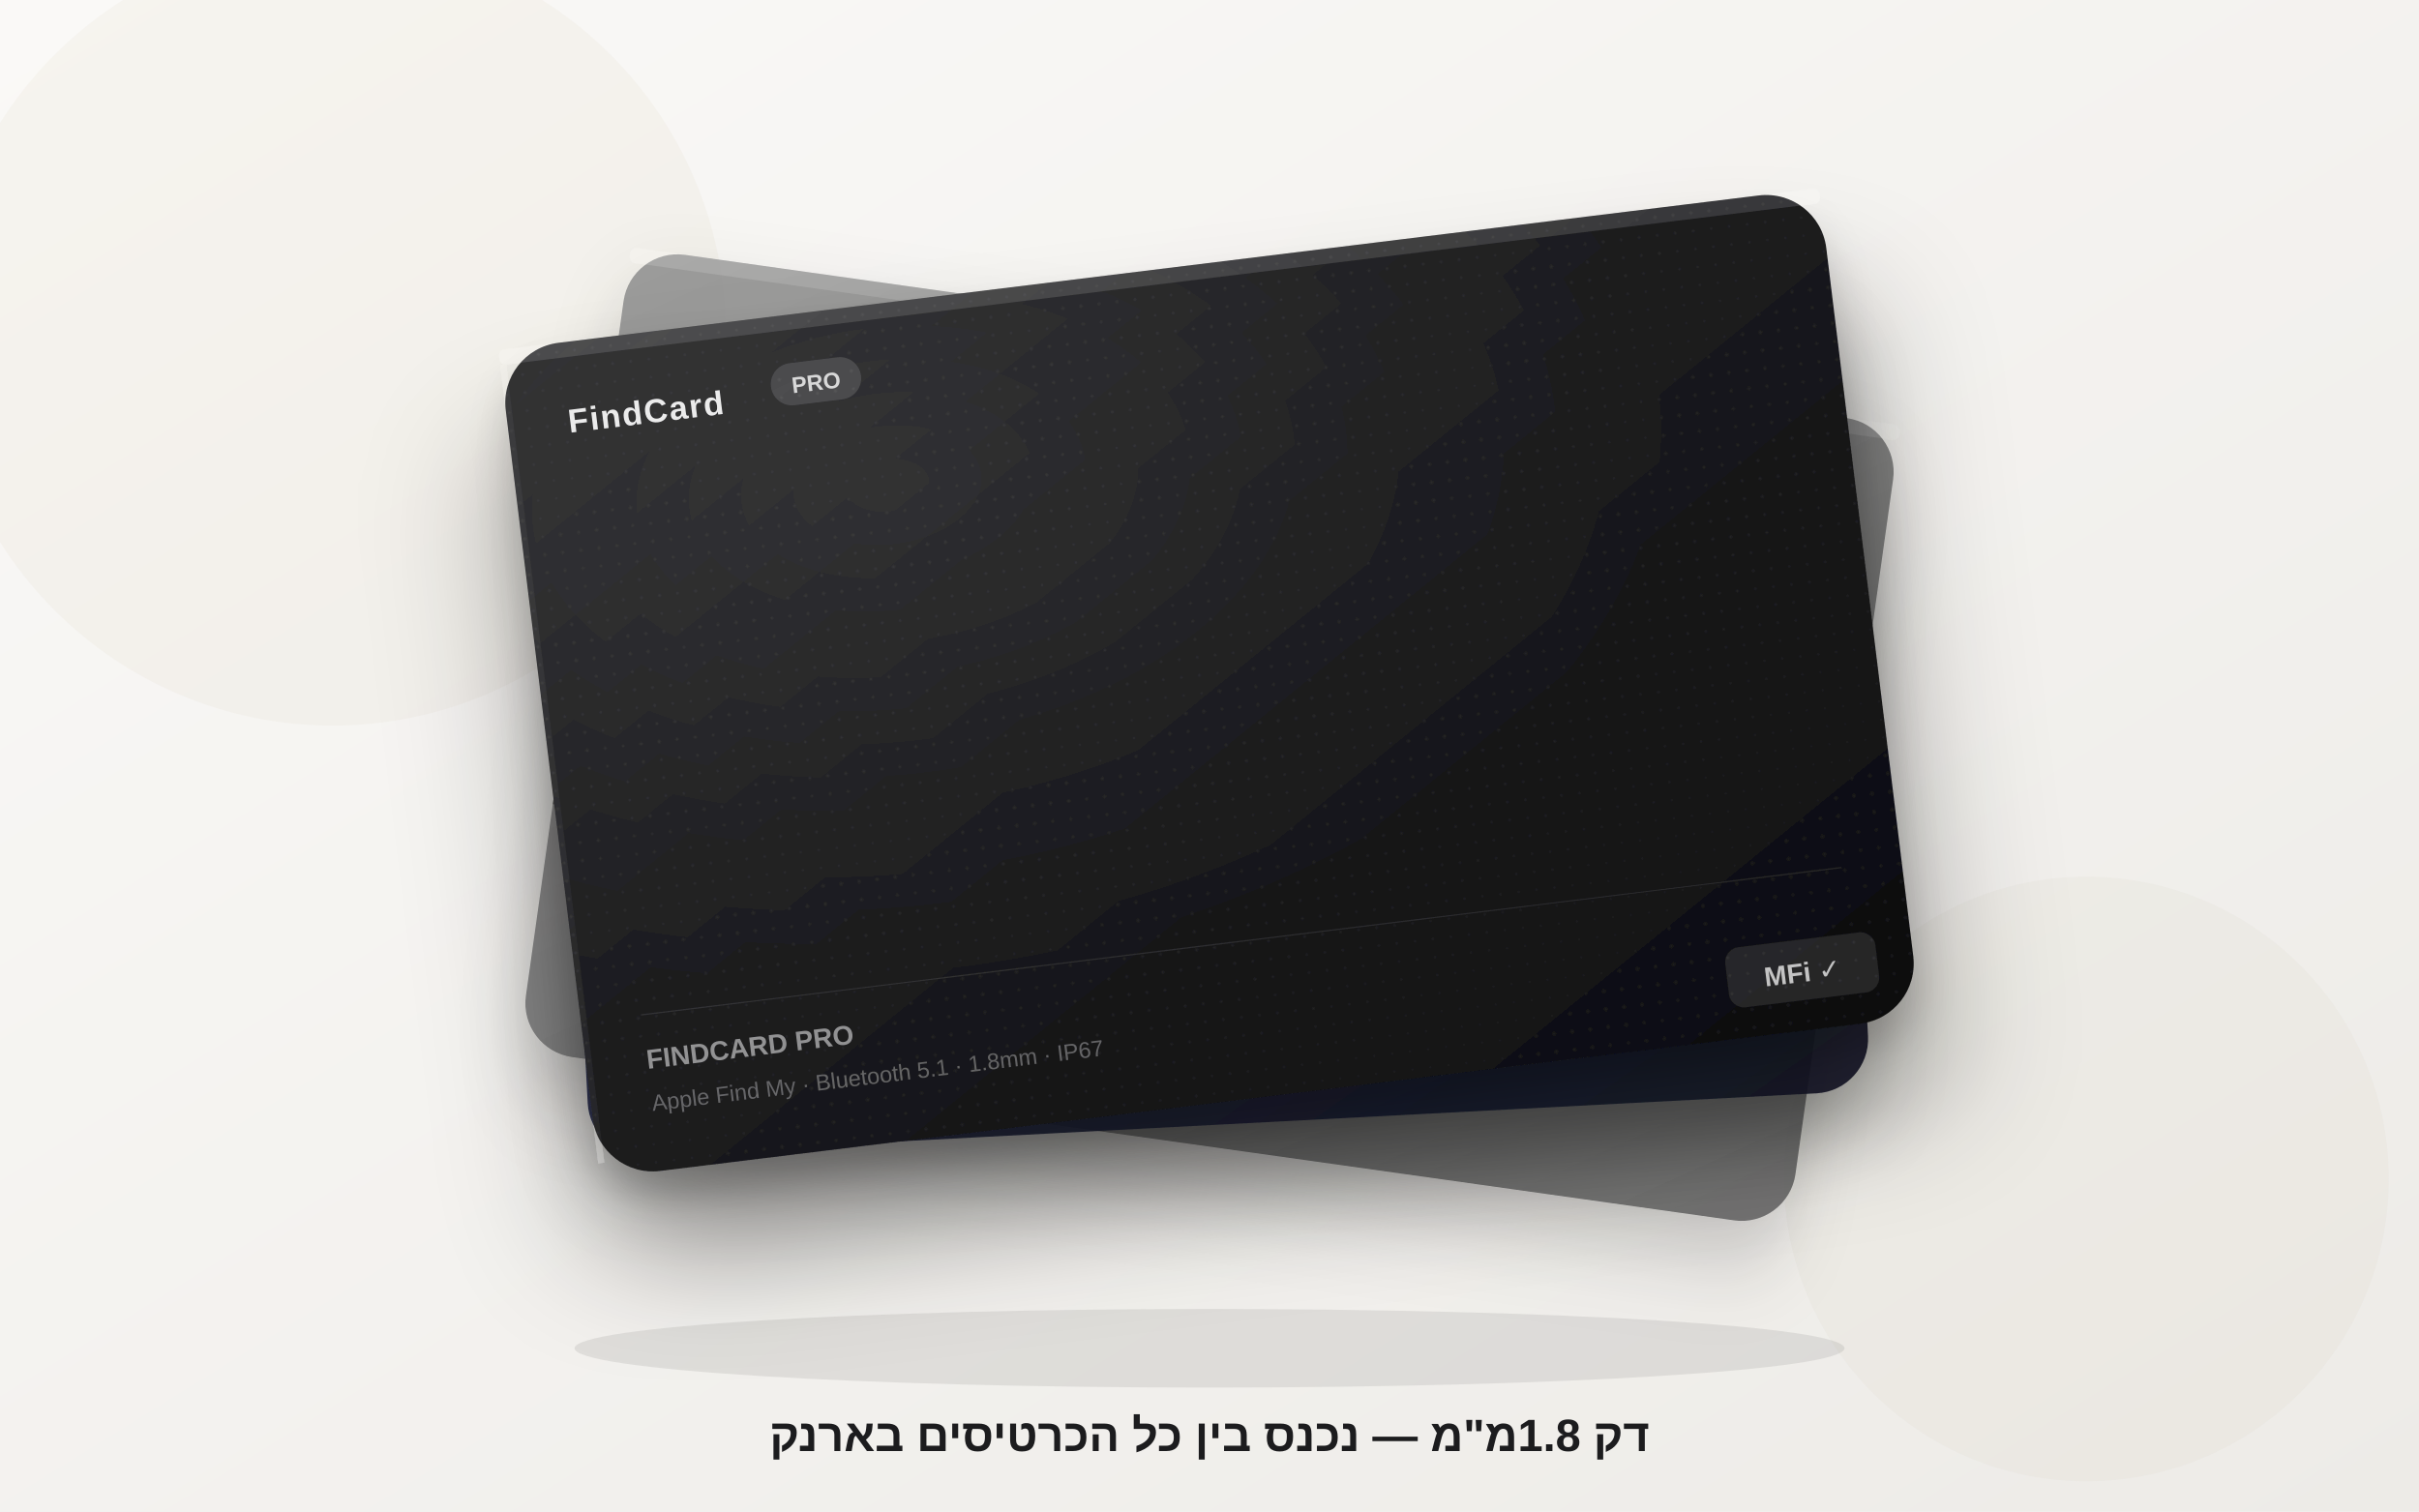
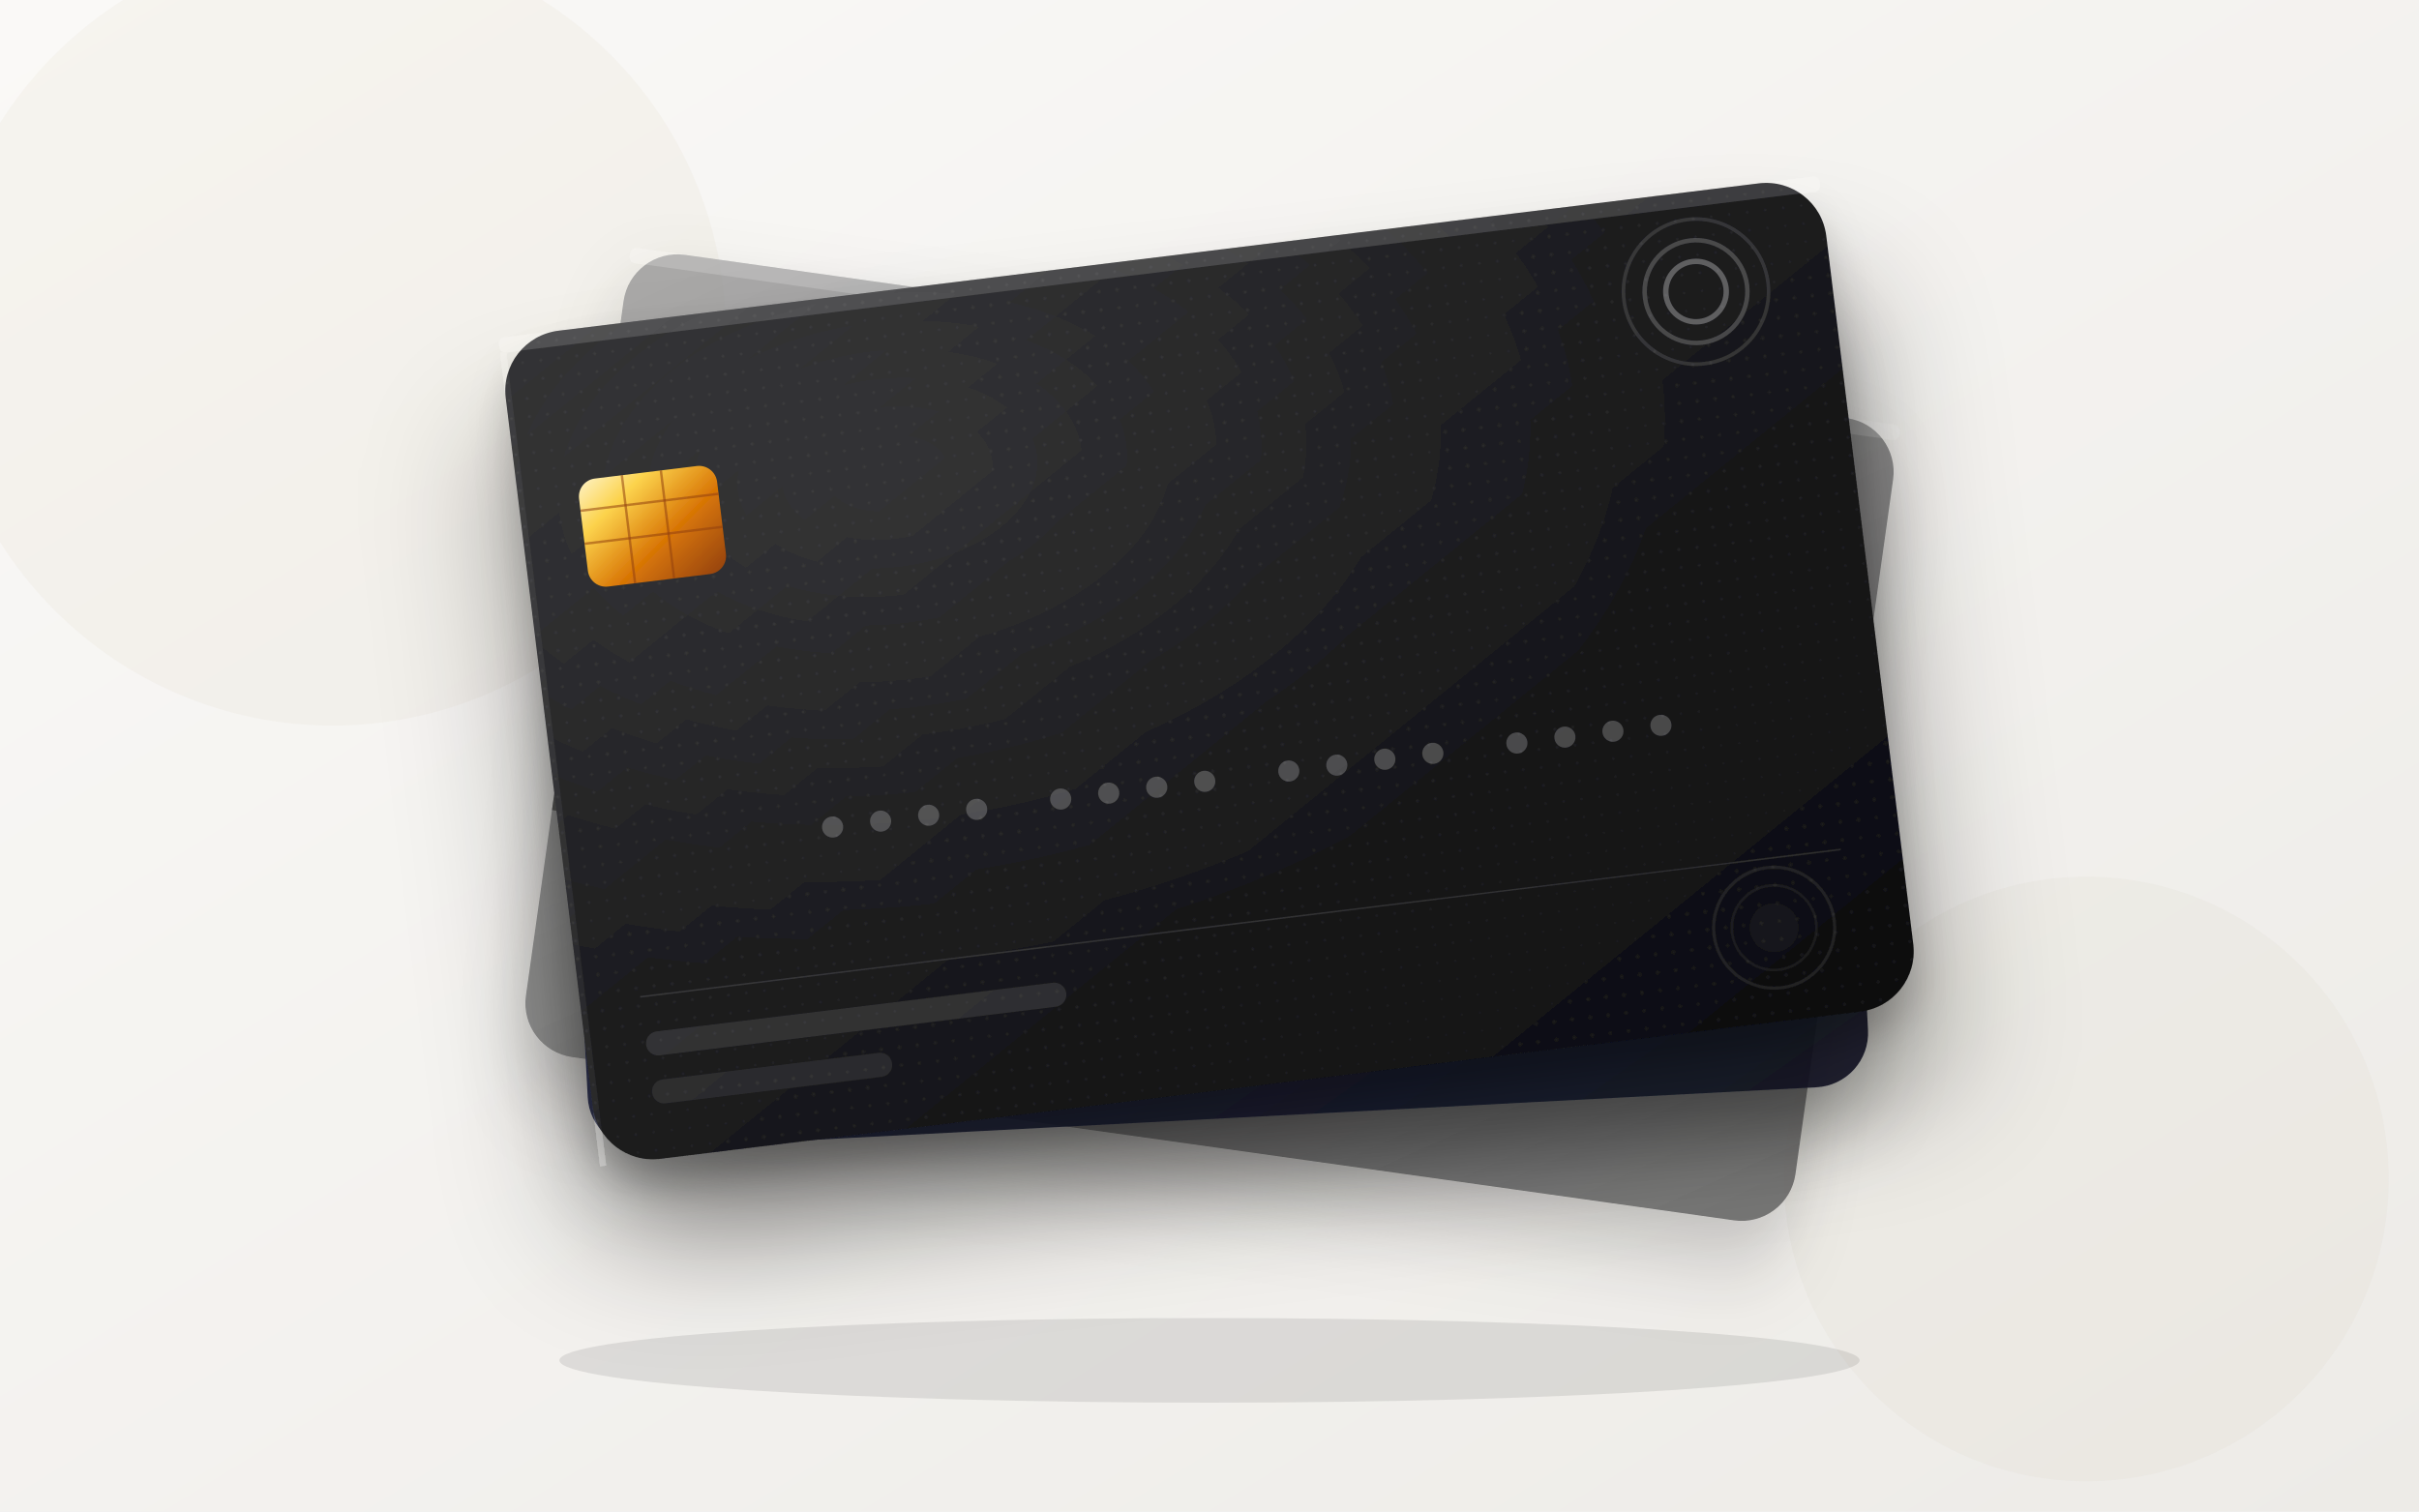
<svg xmlns="http://www.w3.org/2000/svg" viewBox="0 0 800 500" width="800" height="500">
  <defs>
    <linearGradient id="bg2" x1="0%" y1="0%" x2="100%" y2="100%">
      <stop offset="0%" stop-color="#FAF9F7" />
      <stop offset="100%" stop-color="#EDEBE7" />
    </linearGradient>
    <linearGradient id="cg2" x1="0%" y1="0%" x2="100%" y2="100%">
      <stop offset="0%" stop-color="#2C2C2E" />
      <stop offset="45%" stop-color="#1C1C1E" />
      <stop offset="100%" stop-color="#0D0D0F" />
    </linearGradient>
    <radialGradient id="hl2" cx="28%" cy="22%" r="60%">
-       <stop offset="0%" stop-color="#FFFFFF" stop-opacity="0.06" />
+       <stop offset="0%" stop-color="#FFFFFF" stop-opacity="0.07" />
      <stop offset="100%" stop-color="#FFFFFF" stop-opacity="0" />
    </radialGradient>
    <linearGradient id="gray2" x1="0%" y1="0%" x2="100%" y2="100%">
-       <stop offset="0%" stop-color="#8D8D8D" />
+       <stop offset="0%" stop-color="#9A9A9A" />
      <stop offset="100%" stop-color="#5A5A5A" />
    </linearGradient>
    <linearGradient id="navy2" x1="0%" y1="0%" x2="100%" y2="100%">
      <stop offset="0%" stop-color="#2D3561" />
      <stop offset="100%" stop-color="#141829" />
    </linearGradient>
    <linearGradient id="chip2" x1="0%" y1="0%" x2="100%" y2="100%">
      <stop offset="0%" stop-color="#FEF3C7" />
      <stop offset="25%" stop-color="#FCD34D" />
      <stop offset="60%" stop-color="#D97706" />
      <stop offset="100%" stop-color="#92400E" />
    </linearGradient>
    <filter id="sh2" x="-26%" y="-30%" width="152%" height="190%">
      <feGaussianBlur in="SourceAlpha" stdDeviation="22" result="b1" />
      <feOffset in="b1" dx="0" dy="30" result="o1" />
-       <feColorMatrix in="o1" type="matrix" values="0 0 0 0 0 0 0 0 0 0 0 0 0 0 0 0 0 0 0.38 0" result="c1" />
+       <feColorMatrix in="o1" type="matrix" values="0 0 0 0 0 0 0 0 0 0 0 0 0 0 0 0 0 0 0.40 0" result="c1" />
      <feGaussianBlur in="SourceAlpha" stdDeviation="6" result="b2" />
      <feOffset in="b2" dx="0" dy="8" result="o2" />
-       <feColorMatrix in="o2" type="matrix" values="0 0 0 0 0 0 0 0 0 0 0 0 0 0 0 0 0 0 0.15 0" result="c2" />
+       <feColorMatrix in="o2" type="matrix" values="0 0 0 0 0 0 0 0 0 0 0 0 0 0 0 0 0 0 0.18 0" result="c2" />
      <feMerge>
        <feMergeNode in="c1" />
        <feMergeNode in="c2" />
        <feMergeNode in="SourceGraphic" />
      </feMerge>
    </filter>
    <filter id="shBack2" x="-20%" y="-25%" width="140%" height="170%">
      <feGaussianBlur in="SourceAlpha" stdDeviation="12" result="b" />
      <feOffset in="b" dx="0" dy="14" result="o" />
-       <feColorMatrix in="o" type="matrix" values="0 0 0 0 0 0 0 0 0 0 0 0 0 0 0 0 0 0 0.20 0" result="c" />
+       <feColorMatrix in="o" type="matrix" values="0 0 0 0 0 0 0 0 0 0 0 0 0 0 0 0 0 0 0.22 0" result="c" />
      <feMerge>
        <feMergeNode in="c" />
        <feMergeNode in="SourceGraphic" />
      </feMerge>
    </filter>
    <pattern id="tex2" x="0" y="0" width="6" height="6" patternUnits="userSpaceOnUse">
      <circle cx="3" cy="3" r="0.5" fill="white" opacity="0.04" />
    </pattern>
  </defs>
  <rect width="800" height="500" fill="url(#bg2)" />
  <circle cx="110" cy="110" r="130" fill="#D4C9B5" opacity="0.12" />
  <circle cx="690" cy="390" r="100" fill="#C8C0B0" opacity="0.10" />
-   <ellipse cx="400" cy="446" rx="210" ry="13" fill="black" opacity="0.08" />
-   <g transform="translate(400,244) rotate(8)" filter="url(#shBack2)" opacity="0.85">
+   <ellipse cx="400" cy="450" rx="215" ry="14" fill="black" opacity="0.09" />
+   <g transform="translate(400,244) rotate(8)" filter="url(#shBack2)" opacity="0.82">
    <rect x="-212" y="-134" width="424" height="268" rx="18" fill="url(#gray2)" />
-     <rect x="-212" y="-134" width="424" height="5" rx="2" fill="white" opacity="0.14" />
-     <text x="-190" y="-104" font-family="'Arial',Helvetica,sans-serif" font-size="8" fill="white" opacity="0.22" letter-spacing="2">DEBIT CARD</text>
-     <rect x="-190" y="-78" width="38" height="30" rx="4" fill="#B0B0B0" />
-     <rect x="-212" y="6" width="424" height="46" fill="black" opacity="0.55" />
-     <rect x="-170" y="64" width="280" height="18" rx="3" fill="#7A7A7A" opacity="0.5" />
+     <rect x="-212" y="-134" width="424" height="5" rx="2" fill="white" opacity="0.18" />
+     <rect x="-190" y="-80" width="40" height="30" rx="4" fill="#B8B8B8" />
+     <rect x="-190" y="-70" width="40" height="1" fill="#999" opacity="0.5" />
+     <rect x="-190" y="-62" width="40" height="1" fill="#999" opacity="0.5" />
+     <rect x="-178" y="-80" width="1" height="30" fill="#999" opacity="0.5" />
+     <rect x="-167" y="-80" width="1" height="30" fill="#999" opacity="0.5" />
+     <rect x="-212" y="6" width="424" height="48" fill="black" opacity="0.58" />
+     <rect x="-170" y="66" width="290" height="20" rx="3" fill="white" opacity="0.18" />
  </g>
-   <g transform="translate(400,238) rotate(-3)" filter="url(#shBack2)" opacity="0.92">
+   <g transform="translate(400,236) rotate(-3)" filter="url(#shBack2)" opacity="0.92">
    <rect x="-212" y="-134" width="424" height="268" rx="18" fill="url(#navy2)" />
-     <rect x="-212" y="-134" width="424" height="5" rx="2" fill="white" opacity="0.10" />
-     <text x="-190" y="-104" font-family="'Arial',Helvetica,sans-serif" font-size="8" fill="white" opacity="0.18" letter-spacing="2">VISA PLATINUM</text>
-     <rect x="-190" y="-78" width="38" height="30" rx="4" fill="#3D4470" />
-     <circle cx="166" cy="-96" r="20" fill="none" stroke="#F59E0B" stroke-width="1.5" opacity="0.30" />
-     <circle cx="154" cy="-96" r="20" fill="none" stroke="#F59E0B" stroke-width="1.5" opacity="0.18" />
-     <rect x="-190" y="-10" width="260" height="10" rx="3" fill="#2D3561" opacity="0.60" />
+     <rect x="-212" y="-134" width="424" height="5" rx="2" fill="white" opacity="0.12" />
+     <rect x="-190" y="-80" width="40" height="30" rx="4" fill="#3D4470" />
+     <rect x="-190" y="-70" width="40" height="1" fill="#5A62A0" opacity="0.6" />
+     <rect x="-190" y="-62" width="40" height="1" fill="#5A62A0" opacity="0.6" />
+     <rect x="-178" y="-80" width="1" height="30" fill="#5A62A0" opacity="0.6" />
+     <rect x="-167" y="-80" width="1" height="30" fill="#5A62A0" opacity="0.6" />
+     <circle cx="170" cy="-100" r="10" fill="none" stroke="#F59E0B" stroke-width="1.8" opacity="0.30" />
+     <circle cx="170" cy="-100" r="17" fill="none" stroke="#F59E0B" stroke-width="1.5" opacity="0.20" />
+     <circle cx="170" cy="-100" r="24" fill="none" stroke="#F59E0B" stroke-width="1.2" opacity="0.12" />
+     <circle cx="-120" cy="18" r="3" fill="white" opacity="0.20" />
+     <circle cx="-105" cy="18" r="3" fill="white" opacity="0.20" />
+     <circle cx="-90" cy="18" r="3" fill="white" opacity="0.20" />
+     <circle cx="-75" cy="18" r="3" fill="white" opacity="0.20" />
+     <rect x="-212" y="30" width="424" height="44" fill="black" opacity="0.45" />
  </g>
-   <g transform="translate(400,226) rotate(-7)" filter="url(#sh2)">
+   <g transform="translate(400,222) rotate(-7)" filter="url(#sh2)">
    <rect x="-220" y="-138" width="440" height="276" rx="20" fill="url(#cg2)" />
    <rect x="-220" y="-138" width="440" height="276" rx="20" fill="url(#tex2)" />
    <rect x="-220" y="-138" width="440" height="276" rx="20" fill="url(#hl2)" />
-     <rect x="-220" y="-138" width="440" height="5" rx="2" fill="white" opacity="0.13" />
-     <rect x="-220" y="-133" width="2" height="266" fill="white" opacity="0.05" />
-     <text x="-200" y="-108" font-family="'Arial Black','Arial',Helvetica,sans-serif" font-size="11" font-weight="900" fill="white" opacity="0.90" letter-spacing="0.5">FindCard</text>
-     <rect x="-132" y="-122" width="30" height="14" rx="7" fill="white" opacity="0.14" />
-     <text x="-117" y="-112" font-family="'Arial',Helvetica,sans-serif" font-size="7.5" font-weight="800" fill="white" opacity="0.78" text-anchor="middle">PRO</text>
-     <line x1="-200" y1="86" x2="200" y2="86" stroke="white" stroke-width="0.4" opacity="0.10" />
-     <text x="-200" y="104" font-family="'Arial',Helvetica,sans-serif" font-size="9" font-weight="600" fill="white" opacity="0.52">FINDCARD PRO</text>
-     <text x="-200" y="118" font-family="'Arial',Helvetica,sans-serif" font-size="7.5" fill="white" opacity="0.33">Apple Find My  ·  Bluetooth 5.1  ·  1.8mm  ·  IP67</text>
-     <rect x="158" y="108" width="50" height="20" rx="5" fill="white" opacity="0.10" />
-     <text x="183" y="122" font-family="'Arial',Helvetica,sans-serif" font-size="9" font-weight="700" fill="white" opacity="0.72" text-anchor="middle">MFi ✓</text>
+     <rect x="-220" y="-138" width="440" height="5" rx="2" fill="white" opacity="0.15" />
+     <rect x="-220" y="-133" width="2" height="271" fill="white" opacity="0.06" />
+     <rect x="-200" y="-88" width="46" height="36" rx="6" fill="url(#chip2)" />
+     <line x1="-200" y1="-78" x2="-154" y2="-78" stroke="#92400E" stroke-width="0.8" opacity="0.55" />
+     <line x1="-200" y1="-67" x2="-154" y2="-67" stroke="#92400E" stroke-width="0.8" opacity="0.55" />
+     <line x1="-185" y1="-88" x2="-185" y2="-52" stroke="#92400E" stroke-width="0.8" opacity="0.55" />
+     <line x1="-172" y1="-88" x2="-172" y2="-52" stroke="#92400E" stroke-width="0.8" opacity="0.55" />
+     <circle cx="175" cy="-105" r="10" fill="none" stroke="white" stroke-width="1.8" opacity="0.30" />
+     <circle cx="175" cy="-105" r="17" fill="none" stroke="white" stroke-width="1.5" opacity="0.20" />
+     <circle cx="175" cy="-105" r="24" fill="none" stroke="white" stroke-width="1.2" opacity="0.12" />
+     <circle cx="-130" cy="36" r="3.5" fill="white" opacity="0.22" />
+     <circle cx="-114" cy="36" r="3.5" fill="white" opacity="0.22" />
+     <circle cx="-98" cy="36" r="3.5" fill="white" opacity="0.22" />
+     <circle cx="-82" cy="36" r="3.5" fill="white" opacity="0.22" />
+     <circle cx="-54" cy="36" r="3.5" fill="white" opacity="0.22" />
+     <circle cx="-38" cy="36" r="3.5" fill="white" opacity="0.22" />
+     <circle cx="-22" cy="36" r="3.5" fill="white" opacity="0.22" />
+     <circle cx="-6" cy="36" r="3.5" fill="white" opacity="0.22" />
+     <circle cx="22" cy="36" r="3.5" fill="white" opacity="0.22" />
+     <circle cx="38" cy="36" r="3.5" fill="white" opacity="0.22" />
+     <circle cx="54" cy="36" r="3.5" fill="white" opacity="0.22" />
+     <circle cx="70" cy="36" r="3.5" fill="white" opacity="0.22" />
+     <circle cx="98" cy="36" r="3.5" fill="white" opacity="0.22" />
+     <circle cx="114" cy="36" r="3.5" fill="white" opacity="0.22" />
+     <circle cx="130" cy="36" r="3.5" fill="white" opacity="0.22" />
+     <circle cx="146" cy="36" r="3.5" fill="white" opacity="0.22" />
+     <line x1="-200" y1="84" x2="200" y2="84" stroke="white" stroke-width="0.5" opacity="0.12" />
+     <rect x="-200" y="96" width="140" height="8" rx="4" fill="white" opacity="0.10" />
+     <rect x="-200" y="112" width="80" height="8" rx="4" fill="white" opacity="0.08" />
+     <circle cx="175" cy="107" r="20" fill="none" stroke="white" stroke-width="1" opacity="0.08" />
+     <circle cx="175" cy="107" r="14" fill="none" stroke="white" stroke-width="0.8" opacity="0.06" />
+     <circle cx="175" cy="107" r="8" fill="white" opacity="0.04" />
  </g>
-   <text x="400" y="480" font-family="'Arial Black','Arial',Helvetica,sans-serif" font-weight="900" font-size="15" fill="#1C1C1E" text-anchor="middle">דק 1.8מ"מ — נכנס בין כל הכרטיסים בארנק</text>
</svg>
